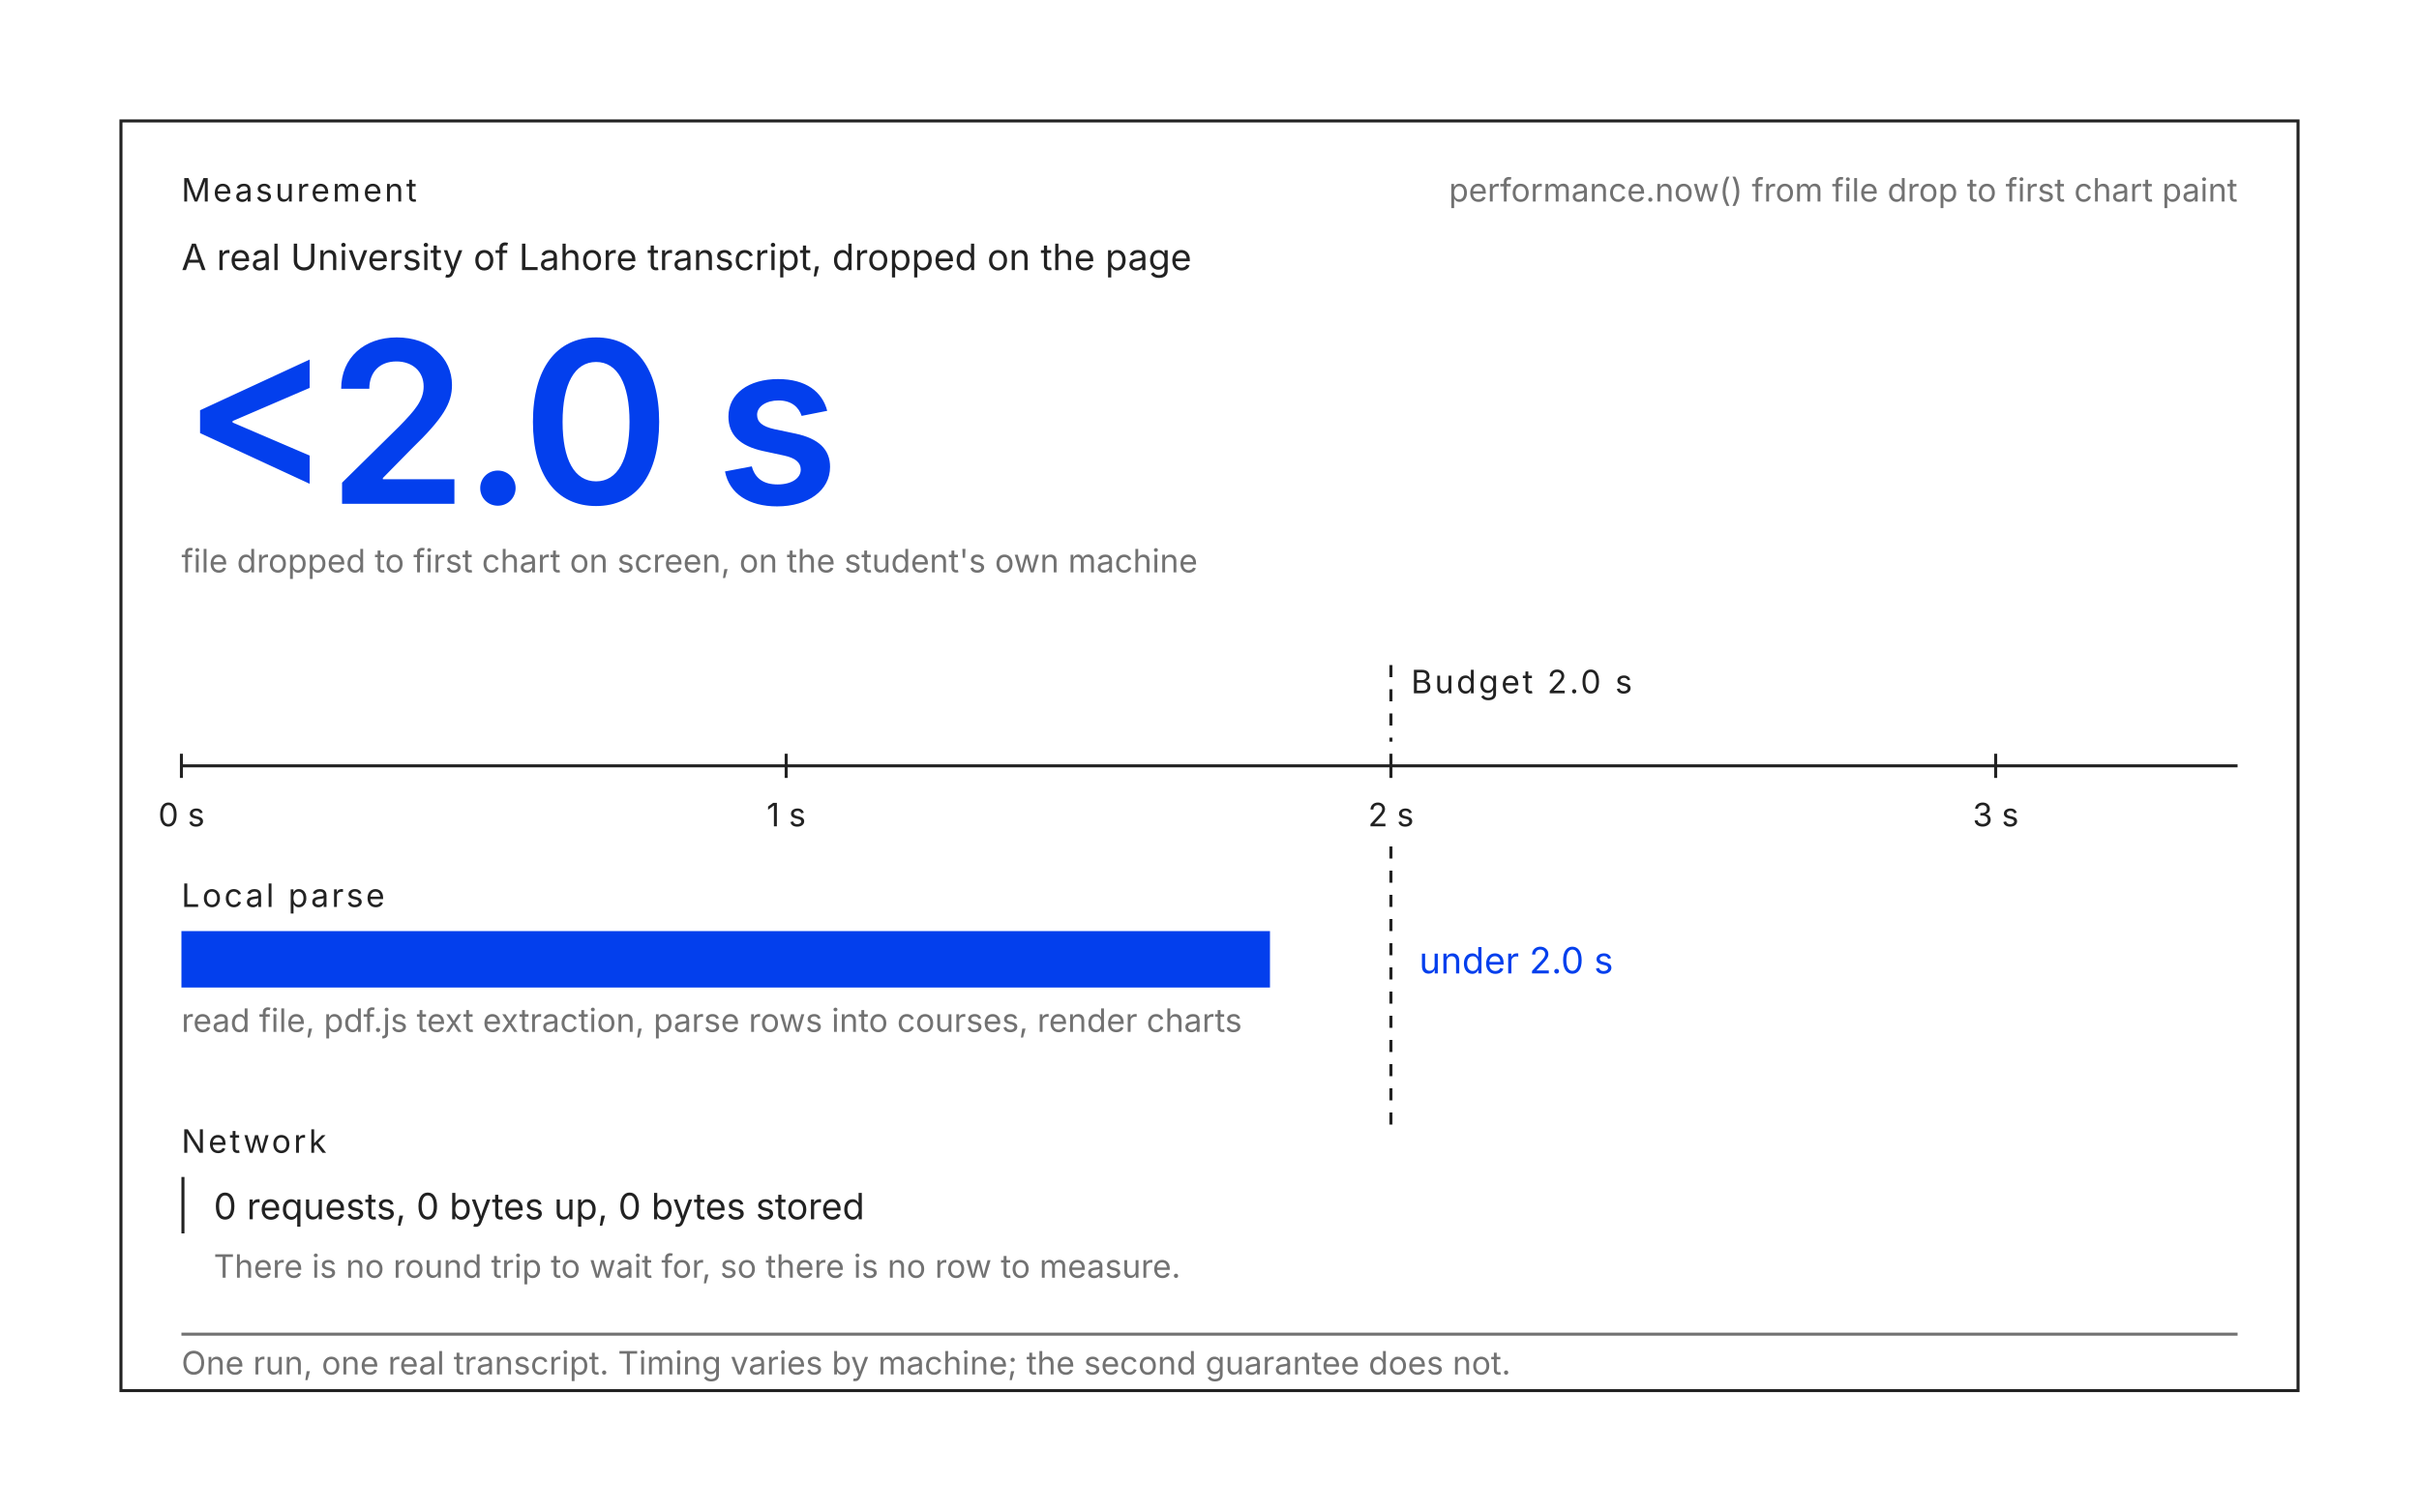
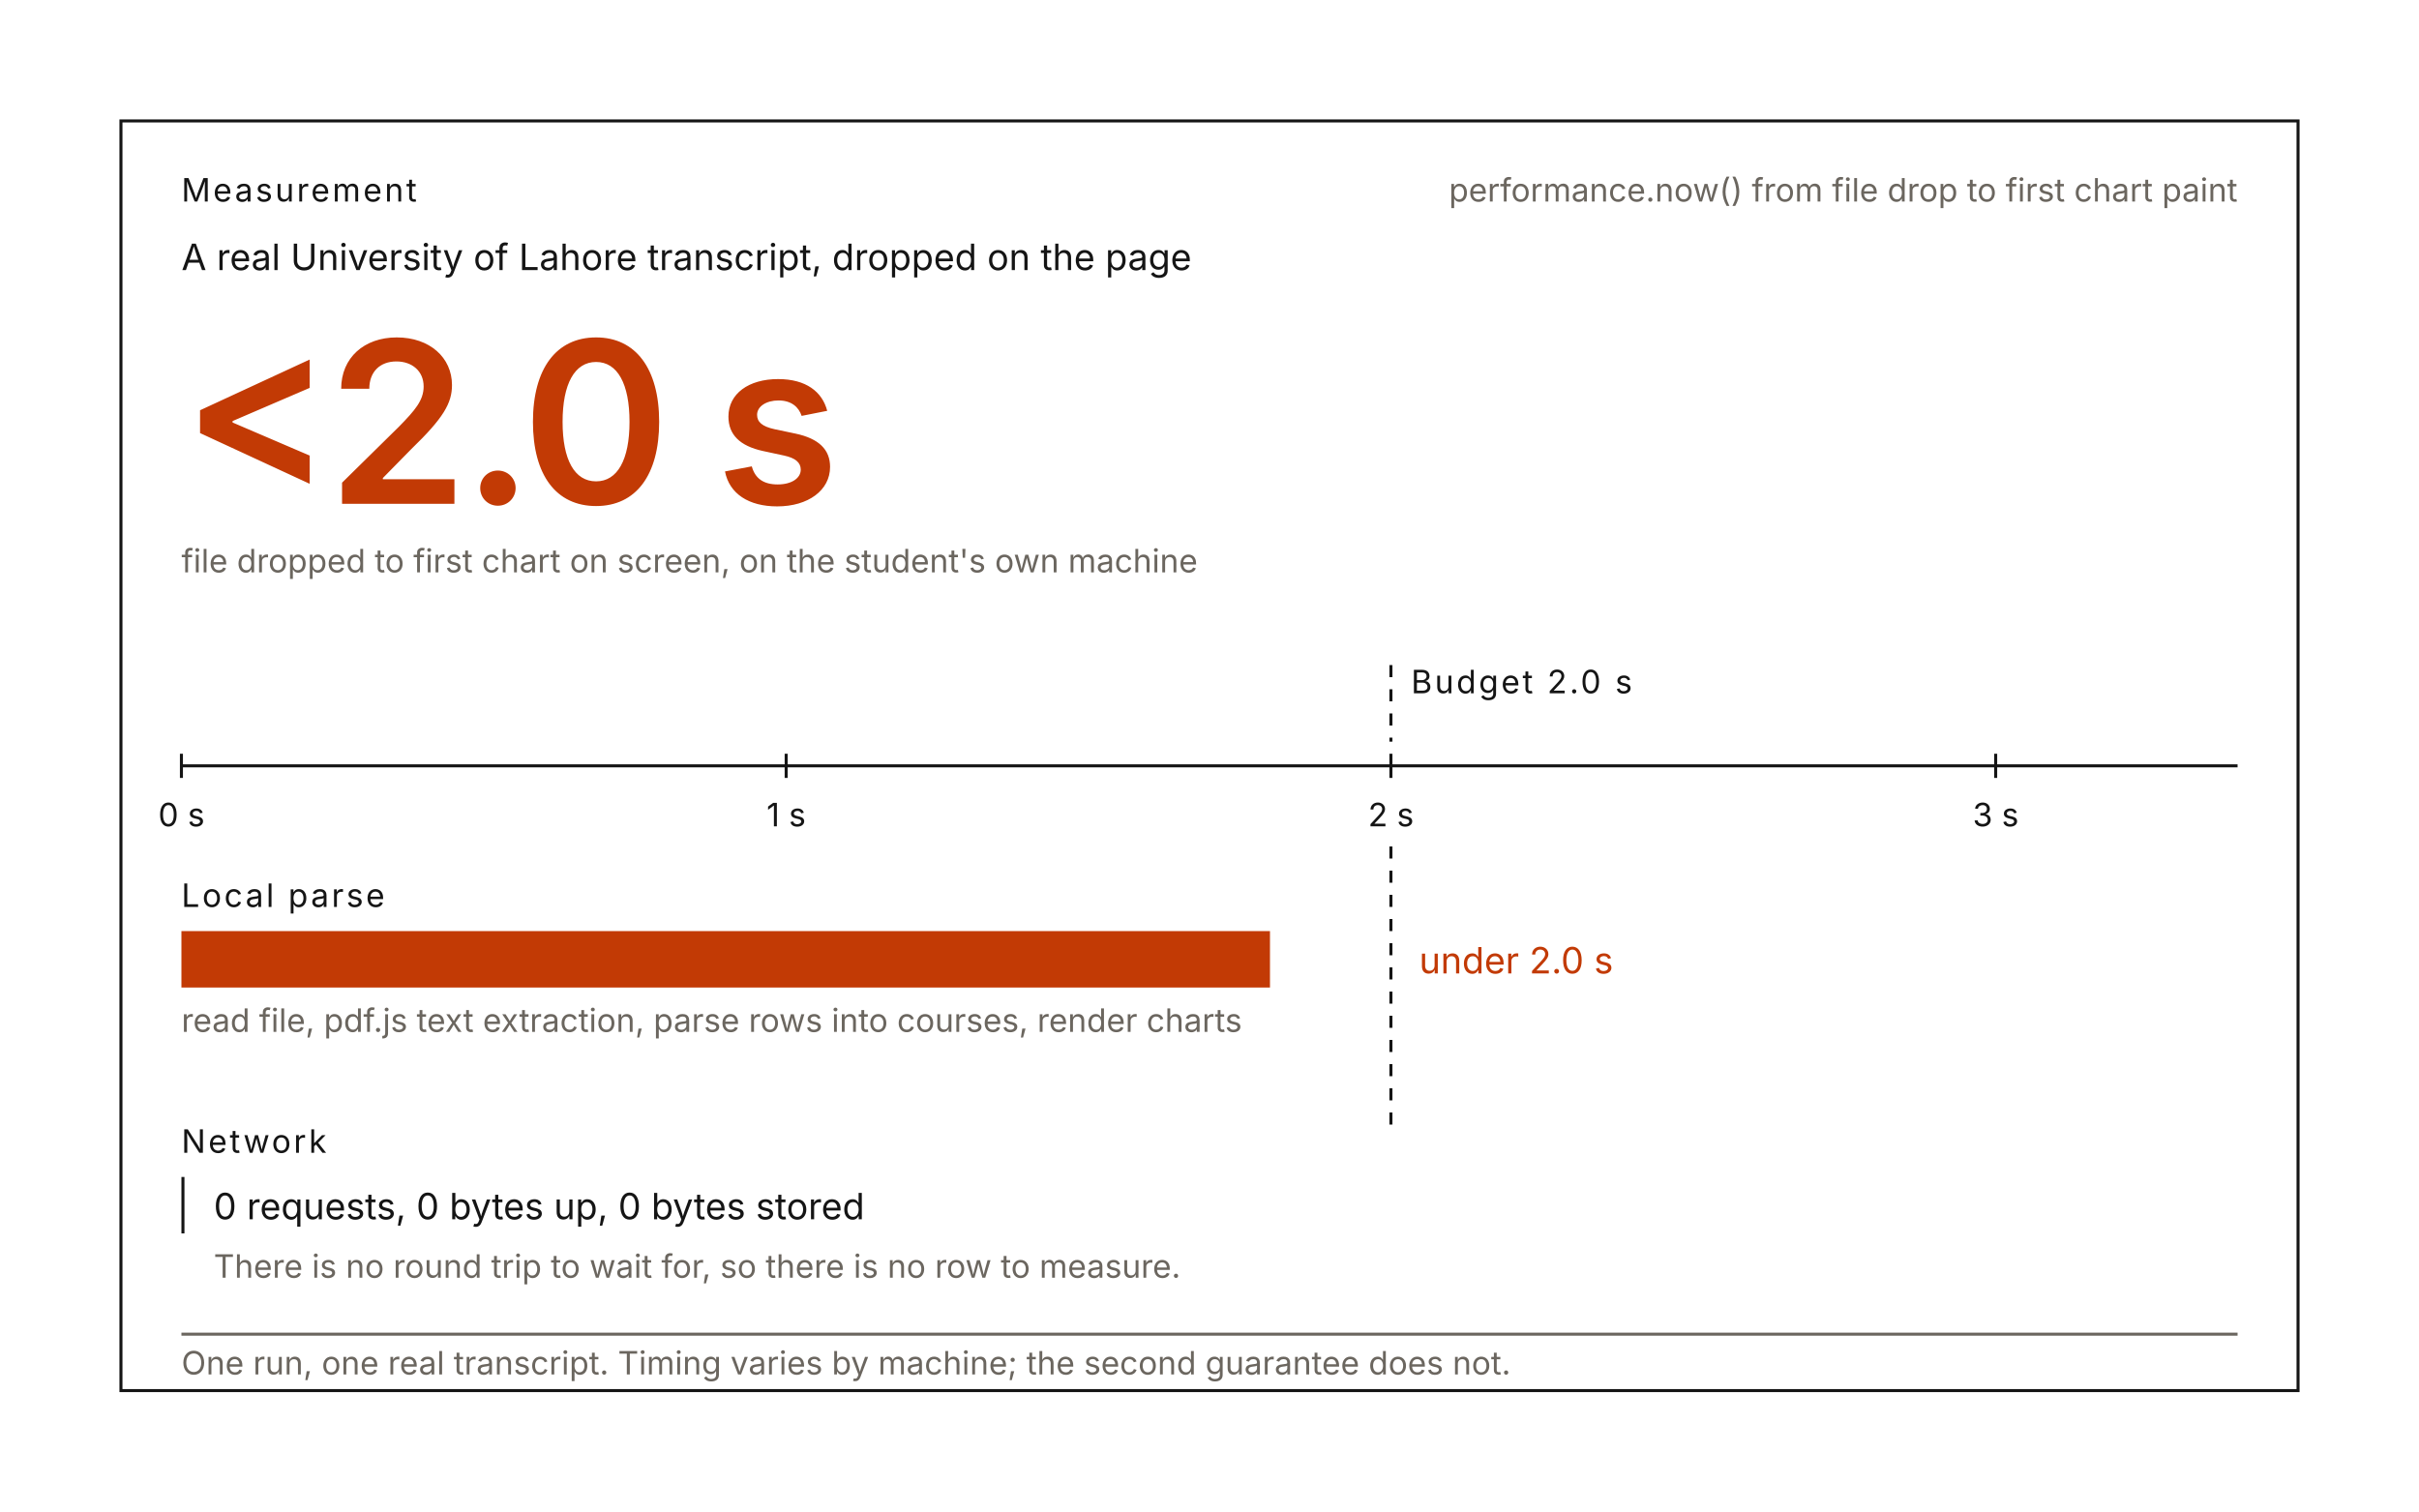
<svg xmlns="http://www.w3.org/2000/svg" viewBox="0 0 1200 750" role="img" aria-labelledby="t">
  <defs>
    <style>
-     text { font-family: Inter, system-ui, sans-serif; fill: #222222; }
+     text { font-family: Inter, system-ui, sans-serif; fill: #151515; }
    .k  { font-size: 16px; letter-spacing: 0.08em; text-transform: uppercase; }
    .l  { font-size: 18px; }
-     .s  { font-size: 16px; fill: #727272; }
-     .a  { fill: #033FED; }
-     .ln { fill: none; stroke: #222222; stroke-width: 1.5; }
-     .acc { stroke: #033FED; }
+     .s  { font-size: 16px; fill: #6B665F; }
+     .a  { fill: #C23A05; }
+     .ln { fill: none; stroke: #151515; stroke-width: 1.5; }
+     .acc { stroke: #C23A05; }
    .dash { stroke-dasharray: 6 6; }
  </style>
  </defs>
-   <rect x="60" y="60" width="1080" height="630" fill="none" stroke="#222222" stroke-width="1.5" />
+   <rect x="60" y="60" width="1080" height="630" fill="none" stroke="#151515" stroke-width="1.5" />
  <text class="k" x="90" y="100">Measurement</text>
  <text class="s" x="1110" y="100" text-anchor="end">performance.now() from file drop to first chart paint</text>
  <text class="l" x="90" y="134">A real University of Lahore transcript, dropped on the page</text>
  <text x="90" y="250" style="font-size:112px; font-weight:600; letter-spacing:-3px" class="a">&lt;2.0 s</text>
  <text class="s" x="90" y="284">file dropped to first chart on screen, on the student's own machine</text>
  <path class="ln" d="M90 380 H1110" />
  <g class="s" text-anchor="middle">
    <path class="ln" d="M90 374 V386 M390 374 V386 M690 374 V386 M990 374 V386" />
    <text x="90" y="410">0 s</text>
    <text x="390" y="410">1 s</text>
    <text x="690" y="410">2 s</text>
    <text x="990" y="410">3 s</text>
  </g>
  <path class="ln dash" d="M690 330 V368 M690 420 V560" />
  <text class="k" x="700" y="344">Budget 2.0 s</text>
  <text class="k" x="90" y="450">Local parse</text>
-   <rect x="90" y="462" width="540" height="28" fill="#033FED" />
+   <rect x="90" y="462" width="540" height="28" fill="#C23A05" />
  <text class="l a" x="704" y="483">under 2.0 s</text>
  <text class="s" x="90" y="512">read file, pdf.js text extraction, parse rows into courses, render charts</text>
  <text class="k" x="90" y="572">Network</text>
-   <rect x="90" y="584" width="1.5" height="28" fill="#222222" />
+   <rect x="90" y="584" width="1.5" height="28" fill="#151515" />
  <text class="l" x="106" y="605">0 requests, 0 bytes up, 0 bytes stored</text>
  <text class="s" x="106" y="634">There is no round trip to wait for, so there is no row to measure.</text>
-   <path class="ln" d="M90 662 H1110" style="stroke:#727272" />
+   <path class="ln" d="M90 662 H1110" style="stroke:#6B665F" />
  <text class="s" x="90" y="682">One run, one real transcript. Timing varies by machine; the second guarantee does not.</text>
</svg>
